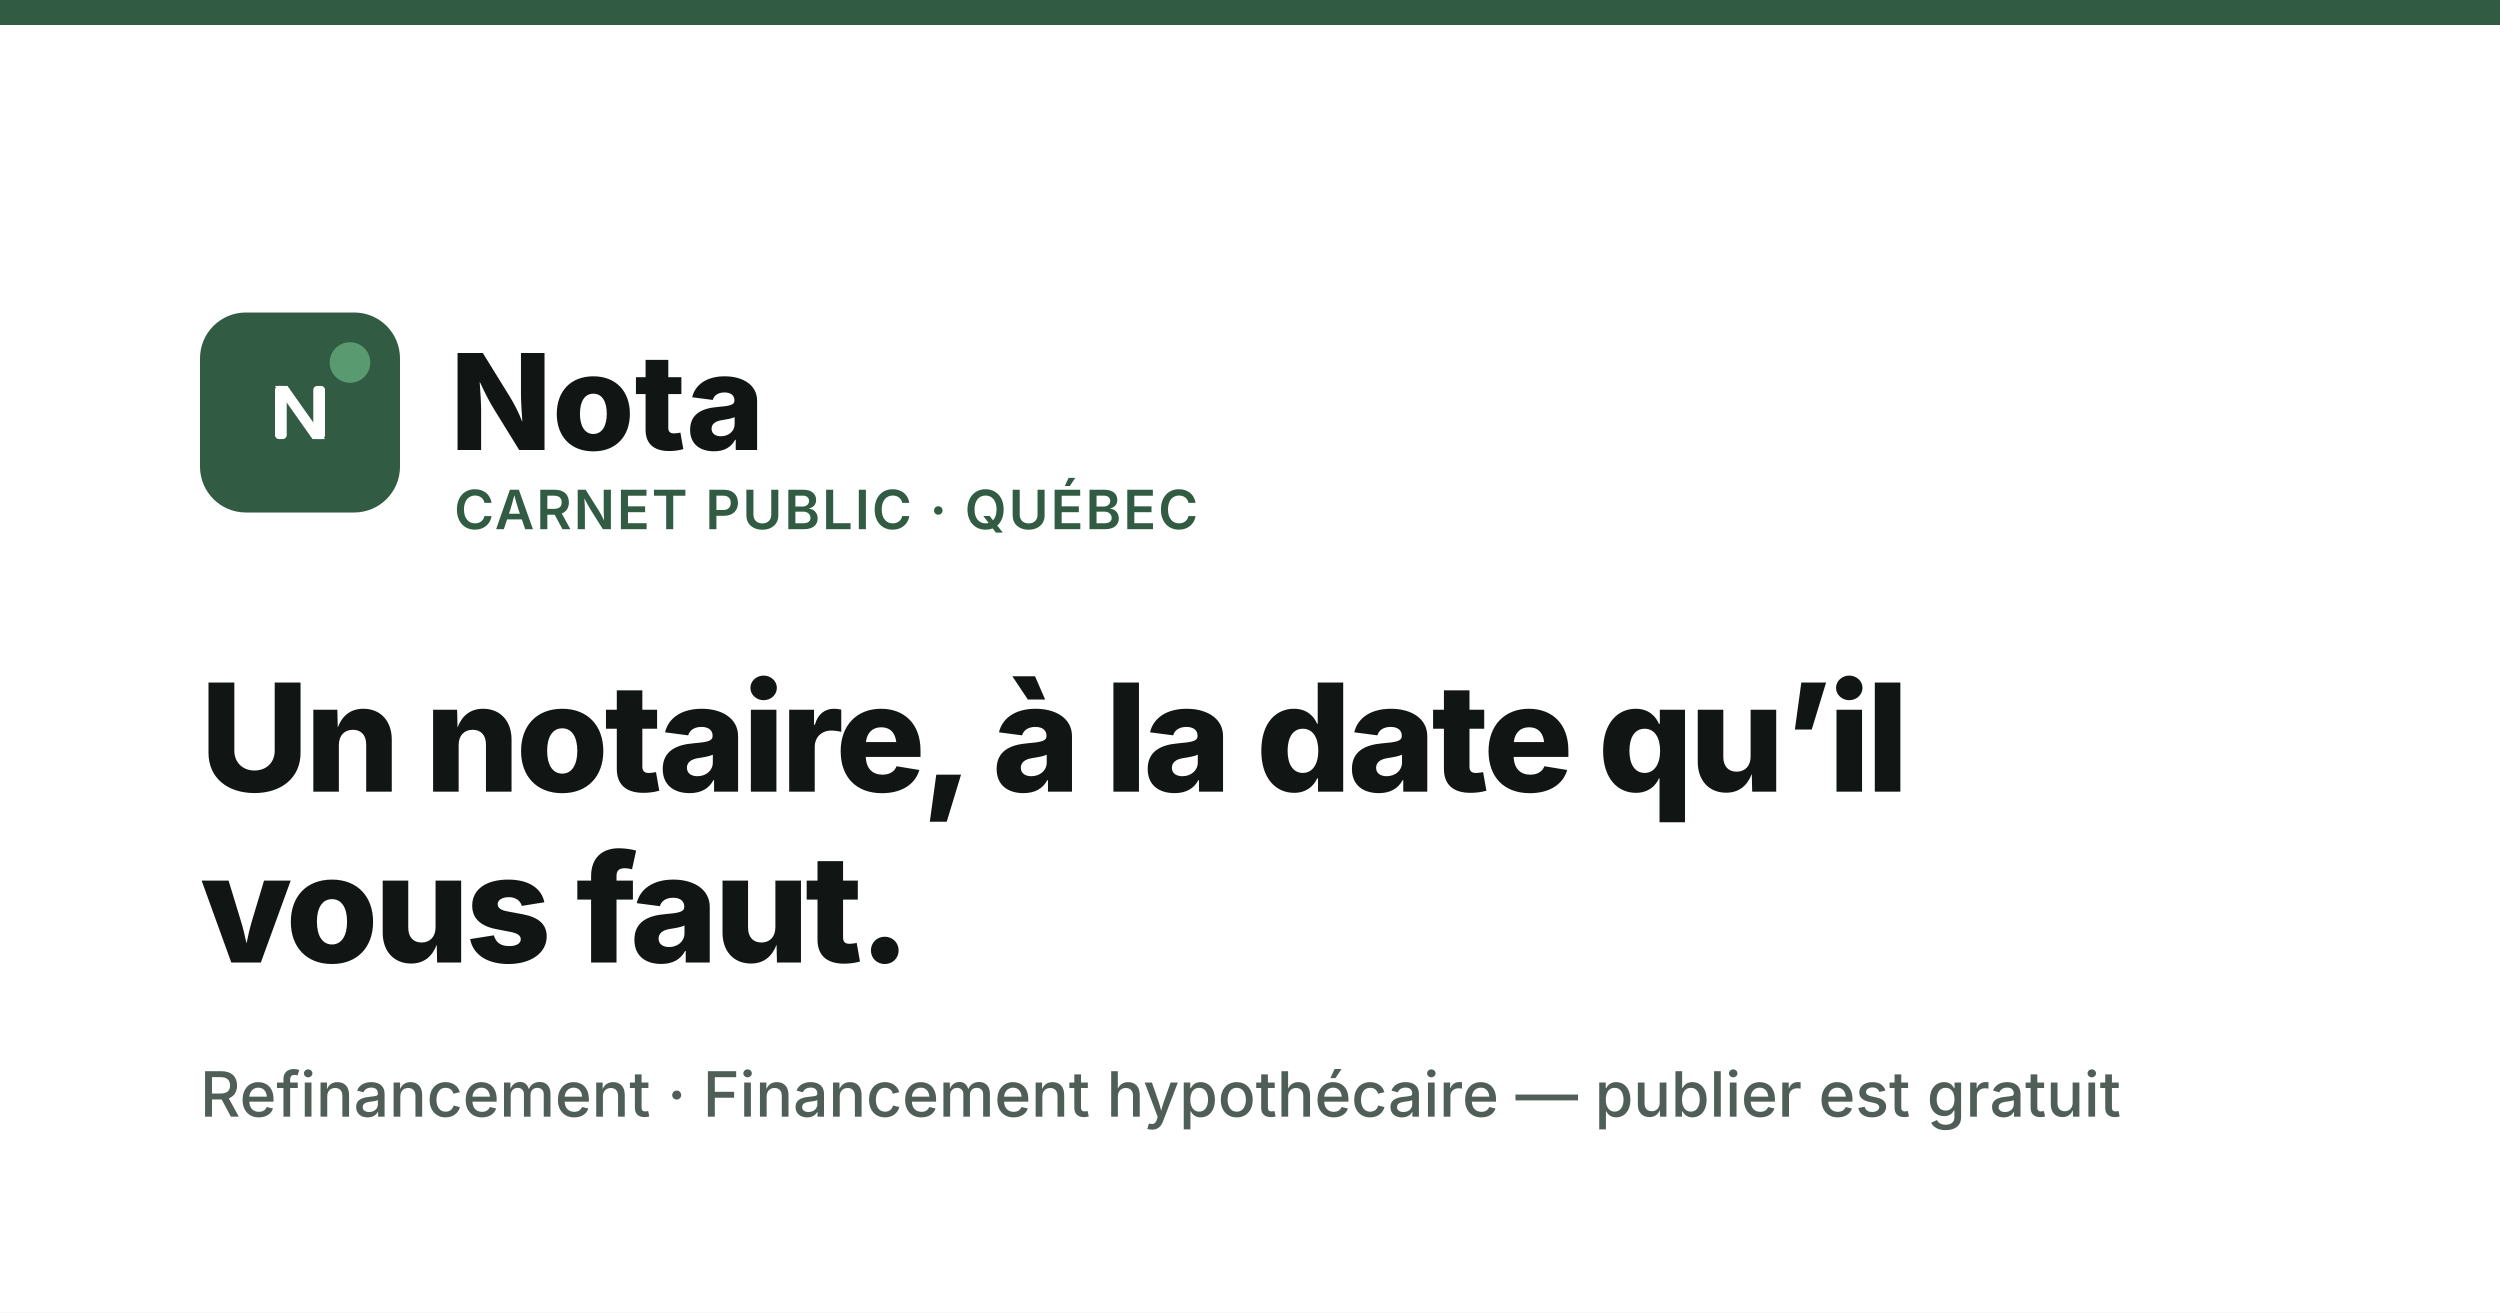
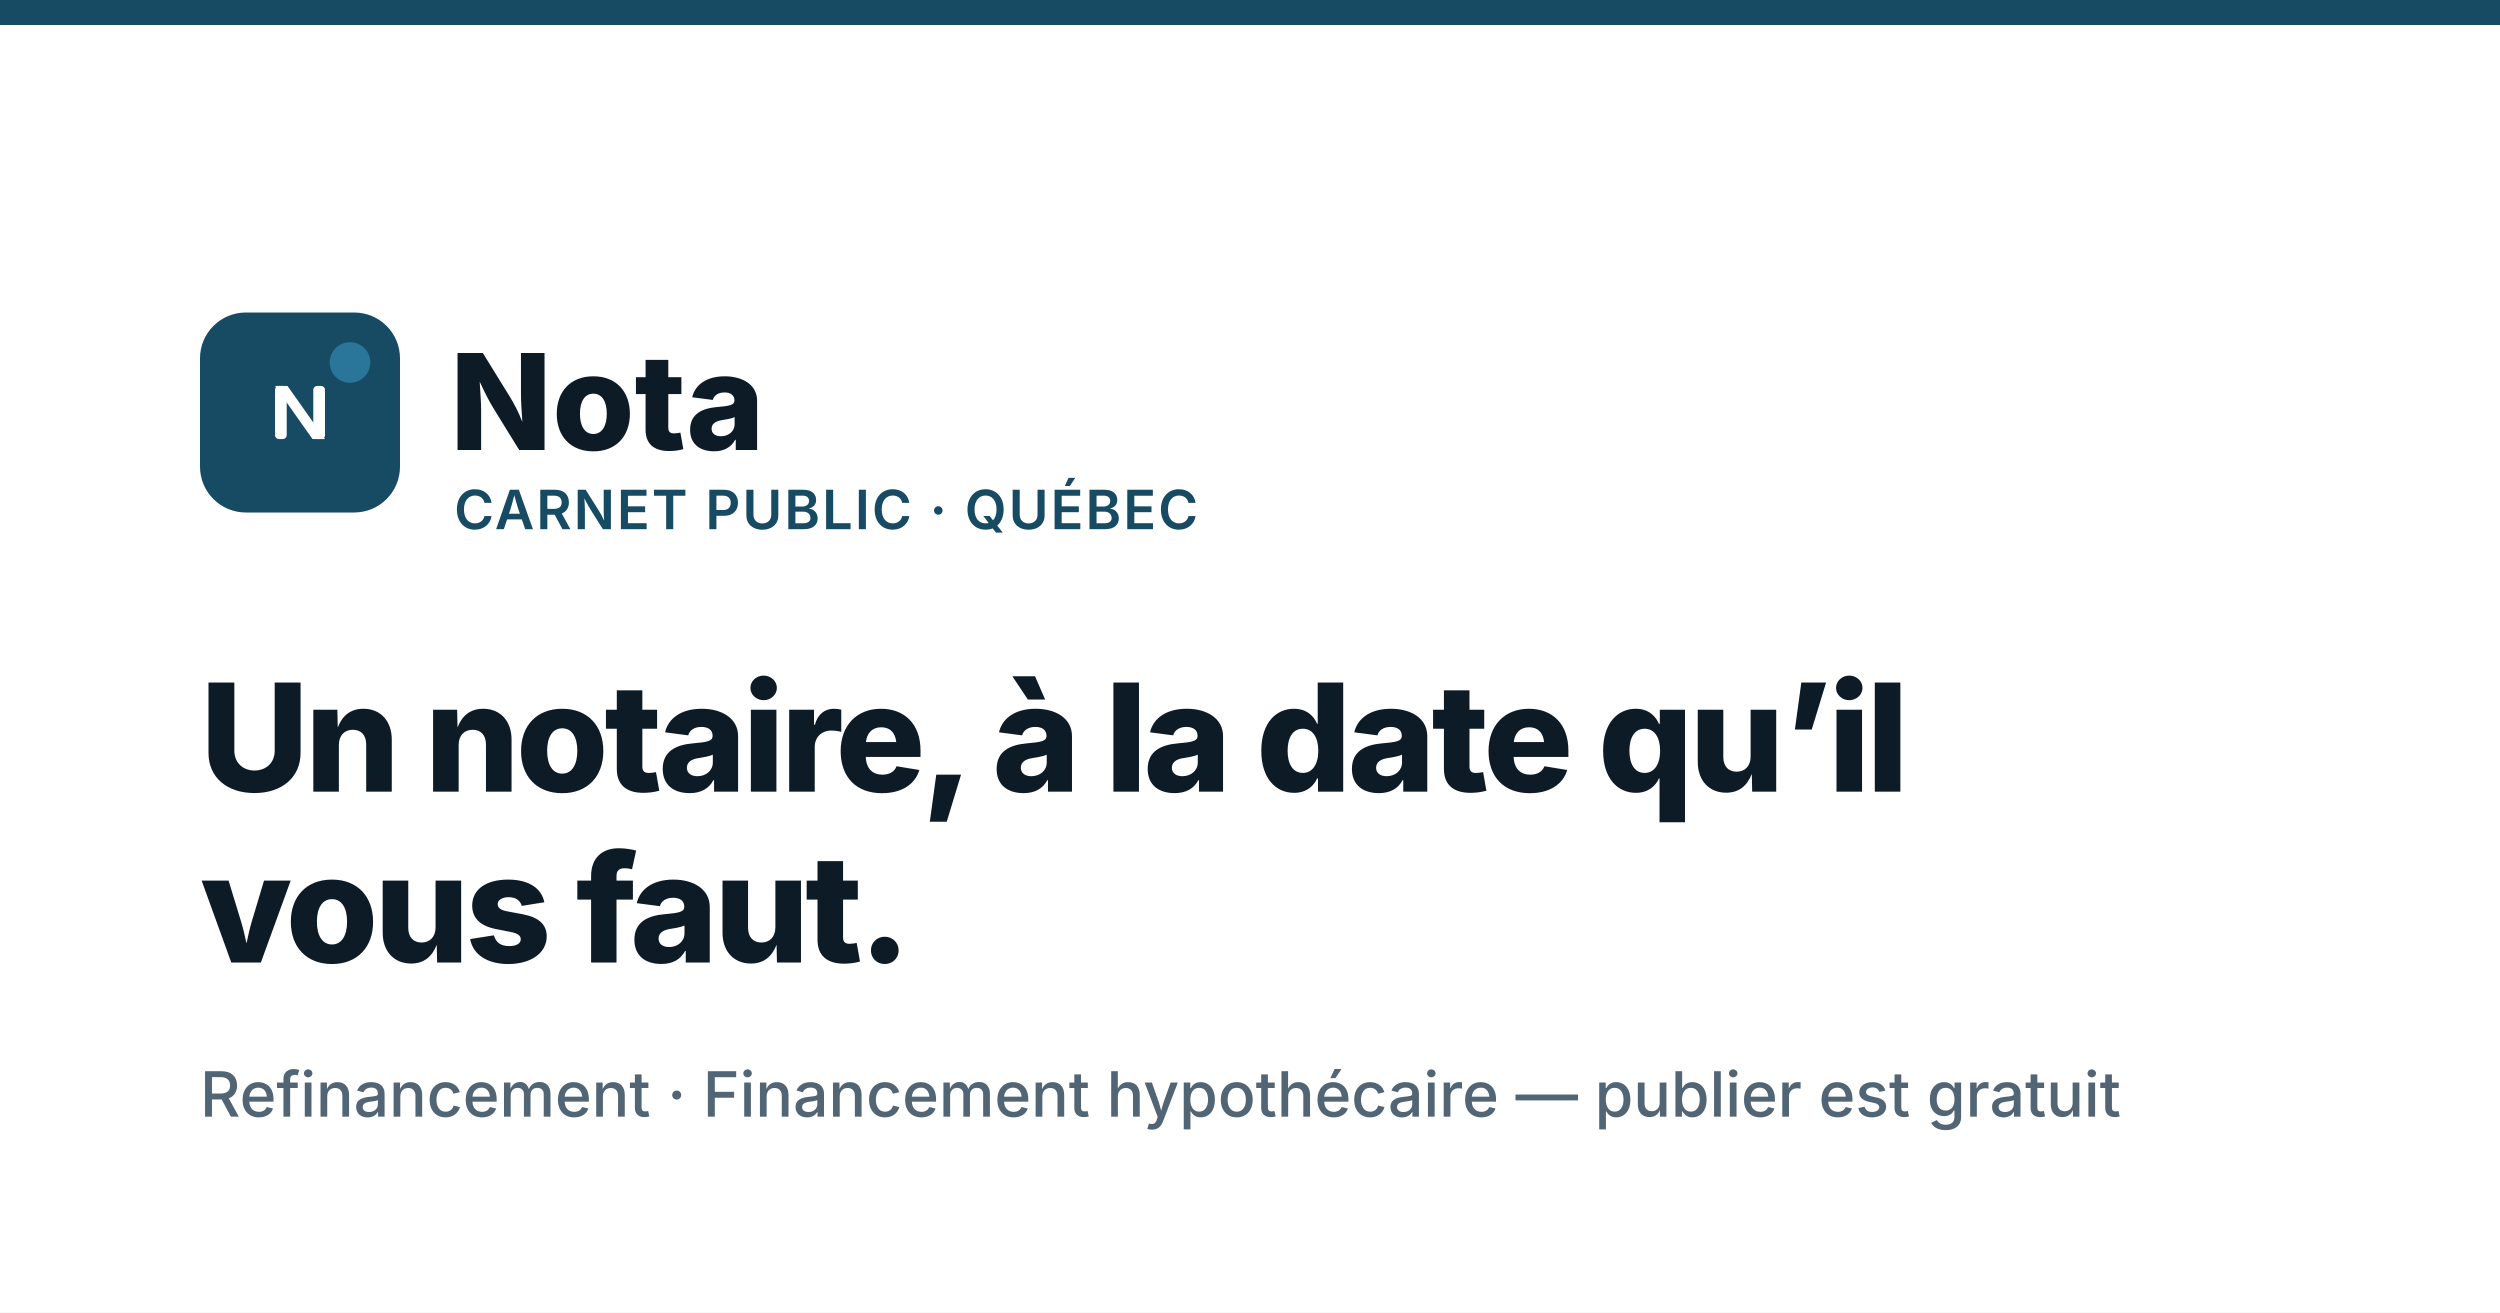
<svg xmlns="http://www.w3.org/2000/svg" viewBox="0 0 1200 630" role="img" aria-label="Nota">
  <rect width="1200" height="630" fill="#ffffff" />
-   <rect width="1200" height="12" fill="#315b43" />
+   <rect width="1200" height="12" fill="#174a63" />
  <g transform="translate(96 150)">
-     <rect width="96" height="96" rx="22" fill="#315b43" />
+     <rect width="96" height="96" rx="22" fill="#174a63" />
    <g fill="#ffffff" transform="translate(24 24) scale(0.75)">
      <rect x="16" y="15" width="7.5" height="34" rx="2.5" />
      <rect x="40.5" y="15" width="7.5" height="34" rx="2.5" />
      <polygon points="16,15 24,15 48,49 40,49" />
    </g>
-     <circle cx="72" cy="24" r="12" fill="#599a71" stroke="#315b43" stroke-width="4.5" />
-     <text x="120" y="66" font-family="Inter, sans-serif" font-size="64" font-weight="800" fill="#111614">Nota</text>
-     <text x="122" y="104" font-family="Inter, sans-serif" font-size="26" font-weight="600" fill="#315b43" letter-spacing="1">CARNET PUBLIC · QUÉBEC</text>
+     <circle cx="72" cy="24" r="12" fill="#2a769b" stroke="#174a63" stroke-width="4.5" />
+     <text x="120" y="66" font-family="Inter, sans-serif" font-size="64" font-weight="800" fill="#0d1b27">Nota</text>
+     <text x="122" y="104" font-family="Inter, sans-serif" font-size="26" font-weight="600" fill="#174a63" letter-spacing="1">CARNET PUBLIC · QUÉBEC</text>
  </g>
-   <text x="96" y="380" font-family="Inter, sans-serif" font-size="72" font-weight="800" fill="#111614" letter-spacing="-2">Un notaire, à la date qu’il</text>
-   <text x="96" y="462" font-family="Inter, sans-serif" font-size="72" font-weight="800" fill="#111614" letter-spacing="-2">vous faut.</text>
-   <text x="96" y="536" font-family="Inter, sans-serif" font-size="30" font-weight="500" fill="#4f5e57">Refinancement · Financement hypothécaire — publier est gratuit</text>
+   <text x="96" y="380" font-family="Inter, sans-serif" font-size="72" font-weight="800" fill="#0d1b27" letter-spacing="-2">Un notaire, à la date qu’il</text>
+   <text x="96" y="462" font-family="Inter, sans-serif" font-size="72" font-weight="800" fill="#0d1b27" letter-spacing="-2">vous faut.</text>
+   <text x="96" y="536" font-family="Inter, sans-serif" font-size="30" font-weight="500" fill="#526574">Refinancement · Financement hypothécaire — publier est gratuit</text>
</svg>
